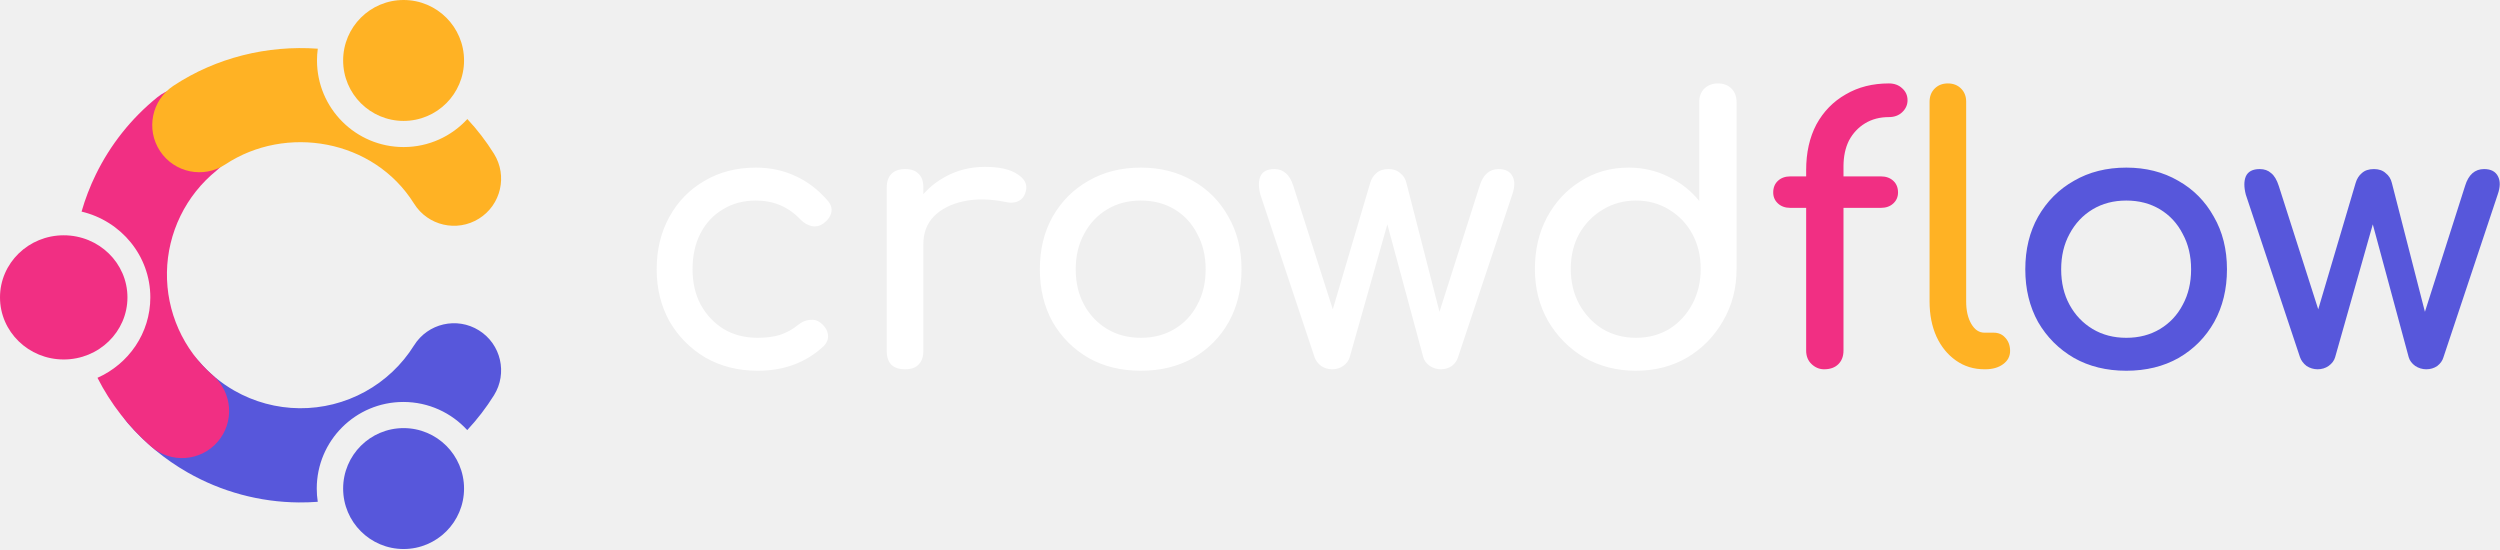
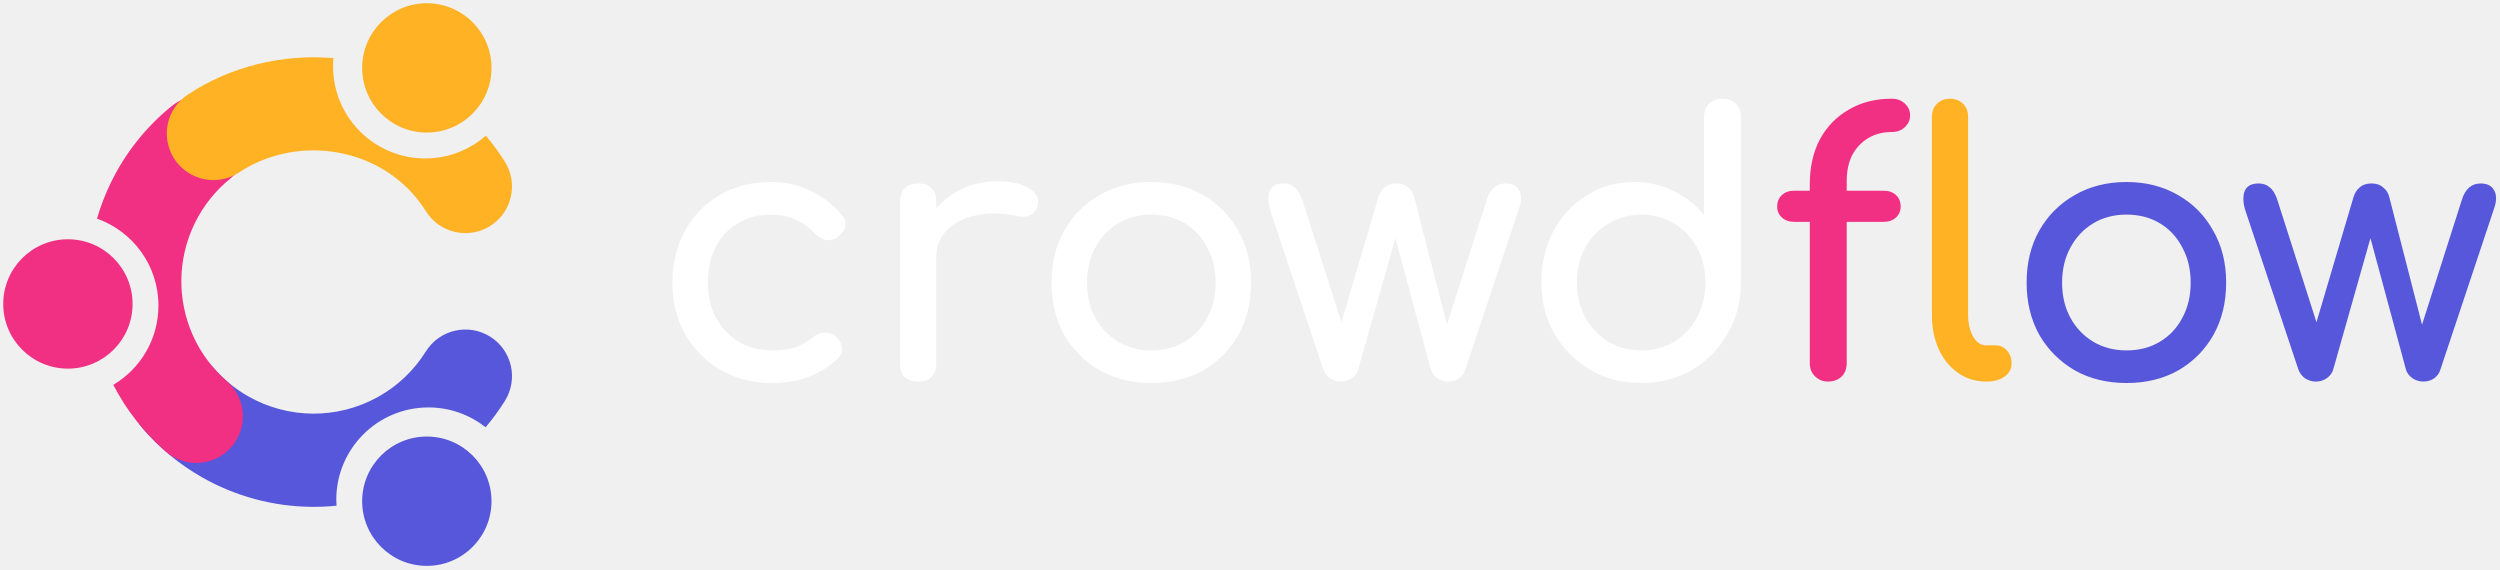
- <svg xmlns="http://www.w3.org/2000/svg" width="765" height="168" viewBox="23 27 765 168" fill="none">
-   <path d="M149.703 132.685C153.921 125.933 162.814 123.88 169.566 128.099C176.317 132.318 178.37 141.211 174.152 147.962C171.766 151.781 169.024 155.343 165.974 158.609C161.129 153.318 154.166 150 146.427 150C131.792 150 119.927 161.865 119.927 176.5C119.927 177.877 120.031 179.23 120.234 180.551C118.294 180.697 116.346 180.764 114.392 180.747C102.459 180.643 90.75 177.479 80.389 171.557C73.433 167.581 67.238 162.451 62.059 156.413C56.876 150.371 57.572 141.269 63.615 136.086C69.657 130.903 78.759 131.6 83.942 137.643C86.981 141.185 90.615 144.194 94.696 146.526C100.774 150 107.642 151.858 114.643 151.919C121.644 151.98 128.544 150.243 134.682 146.876C140.82 143.509 145.993 138.622 149.703 132.685Z" fill="#5757DB" />
-   <path d="M71.105 56.794C77.291 51.784 86.369 52.738 91.379 58.925C96.389 65.112 95.435 74.189 89.248 79.199C84.604 82.959 80.841 87.691 78.222 93.062C75.602 98.432 74.19 104.311 74.086 110.286C73.982 116.26 75.188 122.185 77.618 127.644C80.049 133.102 83.645 137.962 88.154 141.882C94.163 147.105 94.799 156.211 89.576 162.219C84.353 168.227 75.249 168.864 69.24 163.641C62.458 157.745 56.888 150.602 52.825 142.611C62.363 138.373 69 128.948 69 118C69 105.273 60.03 94.603 47.959 91.75C49.074 87.867 50.528 84.076 52.31 80.423C56.774 71.269 63.19 63.204 71.105 56.794Z" fill="#F12F83" />
-   <path d="M76.047 53.265C89.139 44.605 104.843 40.794 120.244 41.901C120.084 43.078 120 44.279 120 45.499C120 60.135 131.864 71.999 146.5 71.999C154.219 71.999 161.167 68.698 166.01 63.43C168.989 66.614 171.721 70.149 174.151 74.038C178.37 80.789 176.316 89.682 169.565 93.901C162.814 98.12 153.921 96.066 149.702 89.315C137.349 69.547 110.483 65.053 91.952 77.311C85.312 81.703 76.369 79.88 71.977 73.241C67.585 66.601 69.408 57.657 76.047 53.265Z" fill="#FFB224" />
-   <path d="M42.5 137C53.27 137 62 128.493 62 118C62 107.507 53.27 99 42.5 99C31.73 99 23 107.507 23 118C23 128.493 31.73 137 42.5 137Z" fill="#F12F83" />
-   <path d="M146.5 64C156.717 64 165 55.717 165 45.5C165 35.283 156.717 27 146.5 27C136.283 27 128 35.283 128 45.5C128 55.717 136.283 64 146.5 64Z" fill="#FFB224" />
-   <path d="M146.5 195C156.717 195 165 186.717 165 176.5C165 166.283 156.717 158 146.5 158C136.283 158 128 166.283 128 176.5C128 186.717 136.283 195 146.5 195Z" fill="#5757DB" />
+ <svg xmlns="http://www.w3.org/2000/svg" width="773.139" height="176" viewBox="16 22 773.139 176" fill="none">
+   <path d="M147.702 130.684C151.92 123.933 160.814 121.88 167.565 126.098C174.316 130.317 176.37 139.21 172.151 145.962C170.353 148.839 168.353 151.571 166.171 154.14C161.314 150.296 155.175 148 148.5 148C132.76 148 120 160.76 120 176.5C120 177.135 120.022 177.765 120.063 178.389C117.521 178.648 114.96 178.769 112.391 178.747C100.458 178.643 88.749 175.478 78.388 169.556C71.432 165.58 65.237 160.451 60.058 154.413C54.875 148.37 55.572 139.269 61.614 134.086C67.656 128.902 76.758 129.6 81.941 135.642C84.98 139.185 88.614 142.194 92.695 144.526C98.773 148 105.641 149.857 112.642 149.919C119.643 149.98 126.543 148.243 132.681 144.876C138.819 141.508 143.992 136.622 147.702 130.684Z" fill="#5757DB" />
+   <path d="M69.105 54.794C75.291 49.784 84.369 50.738 89.379 56.925C94.389 63.112 93.435 72.189 87.248 77.199C82.604 80.959 78.841 85.691 76.222 91.062C73.602 96.432 72.19 102.311 72.086 108.286C71.982 114.26 73.188 120.185 75.618 125.644C78.049 131.102 81.645 135.962 86.154 139.882C92.163 145.105 92.799 154.211 87.576 160.219C82.353 166.227 73.249 166.864 67.24 161.641C60.573 155.846 55.078 148.844 51.034 141.018C59.395 136.051 65 126.931 65 116.5C65 104.09 57.068 93.534 45.997 89.623C47.107 85.783 48.548 82.036 50.31 78.423C54.774 69.269 61.19 61.204 69.105 54.794Z" fill="#F12F83" />
+   <path d="M74.047 51.266C87.386 42.443 103.435 38.653 119.113 39.97C119.04 40.803 119 41.647 119 42.5C119 58.24 131.76 71 147.5 71C154.683 71 161.245 68.341 166.257 63.955C168.373 66.455 170.345 69.149 172.151 72.038C176.37 78.79 174.316 87.683 167.565 91.901C160.814 96.12 151.92 94.067 147.702 87.315C135.349 67.547 108.483 63.054 89.952 75.311C83.312 79.703 74.369 77.881 69.977 71.241C65.585 64.601 67.408 55.658 74.047 51.266Z" fill="#FFB224" />
+   <path d="M37 136C48.046 136 57 127.046 57 116C57 104.954 48.046 96 37 96C25.954 96 17 104.954 17 116C17 127.046 25.954 136 37 136Z" fill="#F12F83" />
+   <path d="M148 63C159.046 63 168 54.046 168 43C168 31.954 159.046 23 148 23C136.954 23 128 31.954 128 43C128 54.046 136.954 63 148 63Z" fill="#FFB224" />
+   <path d="M148 197C159.046 197 168 188.046 168 177C168 165.954 159.046 157 148 157C136.954 157 128 165.954 128 177C128 188.046 136.954 197 148 197Z" fill="#5757DB" />
  <path d="M254.856 140.448C248.883 140.448 243.544 139.104 238.84 136.416C234.211 133.653 230.552 129.957 227.864 125.328C225.251 120.624 223.944 115.323 223.944 109.424C223.944 103.376 225.251 98 227.864 93.296C230.477 88.592 234.061 84.933 238.616 82.32C243.171 79.632 248.397 78.288 254.296 78.288C258.701 78.288 262.733 79.147 266.392 80.864C270.051 82.507 273.336 85.008 276.248 88.368C277.293 89.563 277.667 90.795 277.368 92.064C277.069 93.333 276.248 94.453 274.904 95.424C273.859 96.171 272.701 96.432 271.432 96.208C270.163 95.909 269.005 95.237 267.96 94.192C264.301 90.309 259.747 88.368 254.296 88.368C250.488 88.368 247.128 89.264 244.216 91.056C241.304 92.773 239.027 95.2 237.384 98.336C235.741 101.472 234.92 105.168 234.92 109.424C234.92 113.456 235.741 117.04 237.384 120.176C239.101 123.312 241.453 125.813 244.44 127.68C247.427 129.472 250.899 130.368 254.856 130.368C257.469 130.368 259.747 130.069 261.688 129.472C263.704 128.8 265.533 127.792 267.176 126.448C268.371 125.477 269.603 124.955 270.872 124.88C272.141 124.731 273.261 125.067 274.232 125.888C275.501 126.933 276.211 128.128 276.36 129.472C276.509 130.741 276.061 131.899 275.016 132.944C269.64 137.947 262.92 140.448 254.856 140.448ZM299.834 101.696C299.834 97.216 300.916 93.221 303.082 89.712C305.322 86.128 308.308 83.291 312.042 81.2C315.775 79.109 319.882 78.064 324.362 78.064C328.842 78.064 332.164 78.811 334.33 80.304C336.57 81.723 337.428 83.44 336.906 85.456C336.682 86.501 336.234 87.323 335.562 87.92C334.964 88.443 334.255 88.779 333.434 88.928C332.612 89.077 331.716 89.04 330.746 88.816C325.967 87.845 321.674 87.771 317.866 88.592C314.058 89.413 311.034 90.944 308.794 93.184C306.628 95.424 305.546 98.261 305.546 101.696H299.834ZM299.946 140C298.154 140 296.772 139.552 295.802 138.656C294.831 137.685 294.346 136.267 294.346 134.4V84.336C294.346 82.544 294.831 81.163 295.802 80.192C296.772 79.221 298.154 78.736 299.946 78.736C301.812 78.736 303.194 79.221 304.09 80.192C305.06 81.088 305.546 82.469 305.546 84.336V134.4C305.546 136.192 305.06 137.573 304.09 138.544C303.194 139.515 301.812 140 299.946 140ZM372.106 140.448C366.058 140.448 360.719 139.141 356.09 136.528C351.461 133.84 347.802 130.181 345.114 125.552C342.501 120.848 341.194 115.472 341.194 109.424C341.194 103.301 342.501 97.925 345.114 93.296C347.802 88.592 351.461 84.933 356.09 82.32C360.719 79.632 366.058 78.288 372.106 78.288C378.079 78.288 383.381 79.632 388.01 82.32C392.639 84.933 396.261 88.592 398.874 93.296C401.562 97.925 402.906 103.301 402.906 109.424C402.906 115.472 401.599 120.848 398.986 125.552C396.373 130.181 392.751 133.84 388.122 136.528C383.493 139.141 378.154 140.448 372.106 140.448ZM372.106 130.368C375.989 130.368 379.423 129.472 382.41 127.68C385.397 125.888 387.711 123.424 389.354 120.288C391.071 117.152 391.93 113.531 391.93 109.424C391.93 105.317 391.071 101.696 389.354 98.56C387.711 95.349 385.397 92.848 382.41 91.056C379.423 89.264 375.989 88.368 372.106 88.368C368.223 88.368 364.789 89.264 361.802 91.056C358.815 92.848 356.463 95.349 354.746 98.56C353.029 101.696 352.17 105.317 352.17 109.424C352.17 113.531 353.029 117.152 354.746 120.288C356.463 123.424 358.815 125.888 361.802 127.68C364.789 129.472 368.223 130.368 372.106 130.368ZM430.63 140C429.435 140 428.315 139.664 427.27 138.992C426.299 138.245 425.627 137.349 425.253 136.304L408.678 86.576C408.08 84.261 408.08 82.395 408.678 80.976C409.35 79.483 410.768 78.736 412.934 78.736C414.352 78.736 415.51 79.147 416.406 79.968C417.376 80.715 418.16 82.021 418.758 83.888L432.87 128.016H428.949L442.277 82.992C442.651 81.723 443.286 80.715 444.182 79.968C445.077 79.147 446.309 78.736 447.878 78.736C449.371 78.736 450.566 79.147 451.462 79.968C452.432 80.715 453.067 81.723 453.366 82.992L464.23 125.328H462.549L475.766 83.888C476.811 80.453 478.752 78.736 481.59 78.736C483.68 78.736 485.099 79.483 485.846 80.976C486.592 82.395 486.555 84.261 485.733 86.576L469.158 136.304C468.859 137.349 468.224 138.245 467.254 138.992C466.283 139.664 465.163 140 463.893 140C462.699 140 461.579 139.664 460.534 138.992C459.488 138.245 458.816 137.349 458.518 136.304L446.982 93.632H448.102L436.005 136.304C435.707 137.349 435.035 138.245 433.99 138.992C433.019 139.664 431.899 140 430.63 140ZM523.59 140.448C517.766 140.448 512.502 139.104 507.798 136.416C503.169 133.653 499.473 129.92 496.71 125.216C494.022 120.512 492.678 115.211 492.678 109.312C492.678 103.413 493.91 98.149 496.374 93.52C498.913 88.816 502.348 85.12 506.678 82.432C511.009 79.669 515.9 78.288 521.35 78.288C525.756 78.288 529.825 79.221 533.558 81.088C537.292 82.88 540.428 85.344 542.966 88.48V58.24C542.966 56.523 543.489 55.141 544.534 54.096C545.654 53.051 547.036 52.528 548.678 52.528C550.396 52.528 551.777 53.051 552.822 54.096C553.868 55.141 554.39 56.523 554.39 58.24V109.312C554.39 115.211 553.009 120.512 550.246 125.216C547.558 129.92 543.9 133.653 539.27 136.416C534.641 139.104 529.414 140.448 523.59 140.448ZM523.59 130.368C527.398 130.368 530.796 129.472 533.782 127.68C536.769 125.813 539.121 123.275 540.838 120.064C542.556 116.853 543.414 113.269 543.414 109.312C543.414 105.28 542.556 101.696 540.838 98.56C539.121 95.424 536.769 92.96 533.782 91.168C530.796 89.301 527.398 88.368 523.59 88.368C519.857 88.368 516.46 89.301 513.398 91.168C510.412 92.96 508.022 95.424 506.23 98.56C504.513 101.696 503.654 105.28 503.654 109.312C503.654 113.269 504.513 116.853 506.23 120.064C508.022 123.275 510.412 125.813 513.398 127.68C516.46 129.472 519.857 130.368 523.59 130.368Z" fill="white" />
  <path d="M581.172 140C579.754 140 578.484 139.477 577.364 138.432C576.244 137.387 575.684 136.005 575.684 134.288V79.072C575.684 73.696 576.73 69.029 578.82 65.072C580.986 61.115 583.972 58.053 587.78 55.888C591.588 53.648 595.994 52.528 600.996 52.528C602.639 52.528 603.983 53.013 605.028 53.984C606.148 54.955 606.708 56.187 606.708 57.68C606.708 59.099 606.148 60.331 605.028 61.376C603.983 62.347 602.639 62.832 600.996 62.832C598.234 62.832 595.807 63.467 593.716 64.736C591.626 66.005 589.983 67.76 588.788 70C587.668 72.24 587.108 74.891 587.108 77.952V134.288C587.108 136.005 586.586 137.387 585.54 138.432C584.495 139.477 583.039 140 581.172 140ZM570.868 90.608C569.3 90.608 568.031 90.16 567.06 89.264C566.09 88.368 565.604 87.248 565.604 85.904C565.604 84.411 566.09 83.216 567.06 82.32C568.031 81.424 569.3 80.976 570.868 80.976H598.532C600.1 80.976 601.37 81.424 602.34 82.32C603.311 83.216 603.796 84.411 603.796 85.904C603.796 87.248 603.311 88.368 602.34 89.264C601.37 90.16 600.1 90.608 598.532 90.608H570.868Z" fill="#F12F83" />
  <path d="M630.249 140C626.964 140 624.052 139.104 621.513 137.312C618.975 135.52 616.996 133.093 615.577 130.032C614.159 126.896 613.449 123.312 613.449 119.28V58.128C613.449 56.485 613.972 55.141 615.017 54.096C616.063 53.051 617.407 52.528 619.049 52.528C620.692 52.528 622.036 53.051 623.081 54.096C624.127 55.141 624.649 56.485 624.649 58.128V119.28C624.649 122.043 625.172 124.32 626.217 126.112C627.263 127.904 628.607 128.8 630.249 128.8H633.049C634.543 128.8 635.737 129.323 636.633 130.368C637.604 131.413 638.089 132.757 638.089 134.4C638.089 136.043 637.38 137.387 635.961 138.432C634.543 139.477 632.713 140 630.473 140H630.249Z" fill="#FFB224" />
  <path d="M673.653 140.448C667.605 140.448 662.266 139.141 657.637 136.528C653.008 133.84 649.349 130.181 646.661 125.552C644.048 120.848 642.741 115.472 642.741 109.424C642.741 103.301 644.048 97.925 646.661 93.296C649.349 88.592 653.008 84.933 657.637 82.32C662.266 79.632 667.605 78.288 673.653 78.288C679.626 78.288 684.928 79.632 689.557 82.32C694.186 84.933 697.808 88.592 700.421 93.296C703.109 97.925 704.453 103.301 704.453 109.424C704.453 115.472 703.146 120.848 700.533 125.552C697.92 130.181 694.298 133.84 689.669 136.528C685.04 139.141 679.701 140.448 673.653 140.448ZM673.653 130.368C677.536 130.368 680.97 129.472 683.957 127.68C686.944 125.888 689.258 123.424 690.901 120.288C692.618 117.152 693.477 113.531 693.477 109.424C693.477 105.317 692.618 101.696 690.901 98.56C689.258 95.349 686.944 92.848 683.957 91.056C680.97 89.264 677.536 88.368 673.653 88.368C669.77 88.368 666.336 89.264 663.349 91.056C660.362 92.848 658.01 95.349 656.293 98.56C654.576 101.696 653.717 105.317 653.717 109.424C653.717 113.531 654.576 117.152 656.293 120.288C658.01 123.424 660.362 125.888 663.349 127.68C666.336 129.472 669.77 130.368 673.653 130.368ZM732.176 140C730.982 140 729.862 139.664 728.816 138.992C727.846 138.245 727.174 137.349 726.8 136.304L710.224 86.576C709.627 84.261 709.627 82.395 710.224 80.976C710.896 79.483 712.315 78.736 714.48 78.736C715.899 78.736 717.056 79.147 717.952 79.968C718.923 80.715 719.707 82.021 720.304 83.888L734.416 128.016H730.496L743.824 82.992C744.198 81.723 744.832 80.715 745.728 79.968C746.624 79.147 747.856 78.736 749.424 78.736C750.918 78.736 752.112 79.147 753.008 79.968C753.979 80.715 754.614 81.723 754.912 82.992L765.776 125.328H764.096L777.312 83.888C778.358 80.453 780.299 78.736 783.136 78.736C785.227 78.736 786.646 79.483 787.392 80.976C788.139 82.395 788.102 84.261 787.28 86.576L770.704 136.304C770.406 137.349 769.771 138.245 768.8 138.992C767.83 139.664 766.71 140 765.44 140C764.246 140 763.126 139.664 762.08 138.992C761.035 138.245 760.363 137.349 760.064 136.304L748.528 93.632H749.648L737.552 136.304C737.254 137.349 736.582 138.245 735.536 138.992C734.566 139.664 733.446 140 732.176 140Z" fill="#5757DB" />
</svg>
